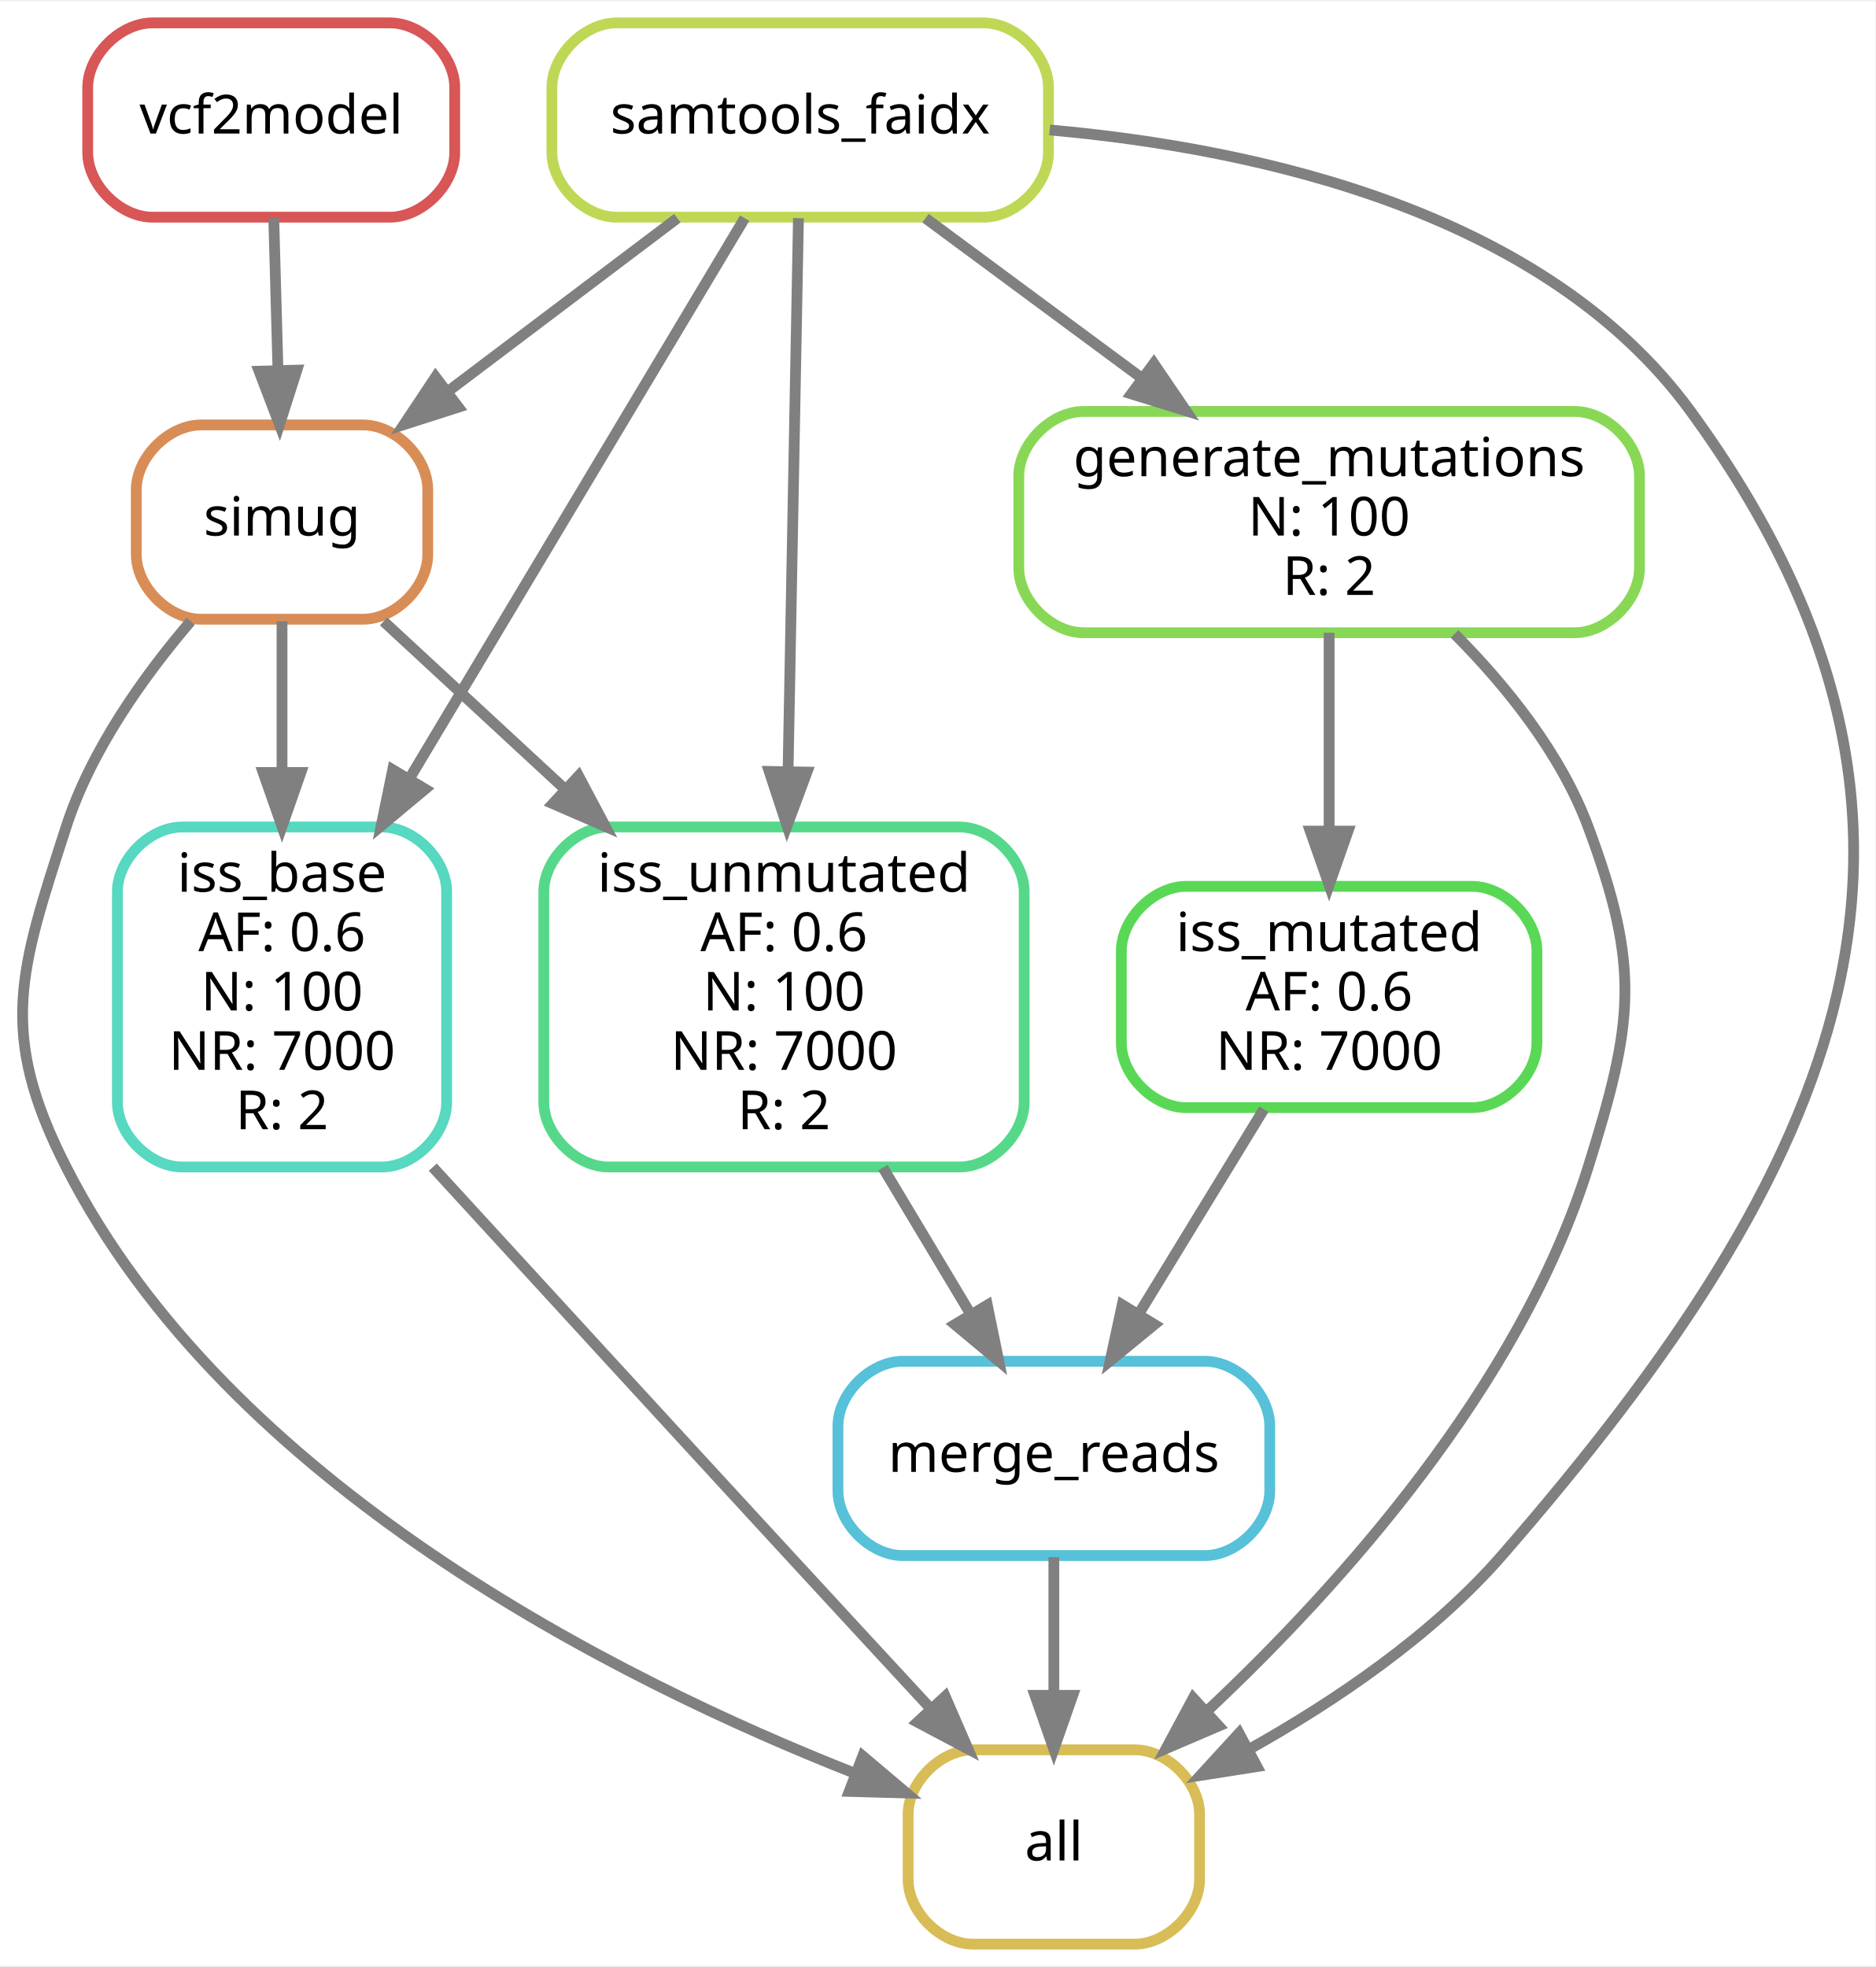
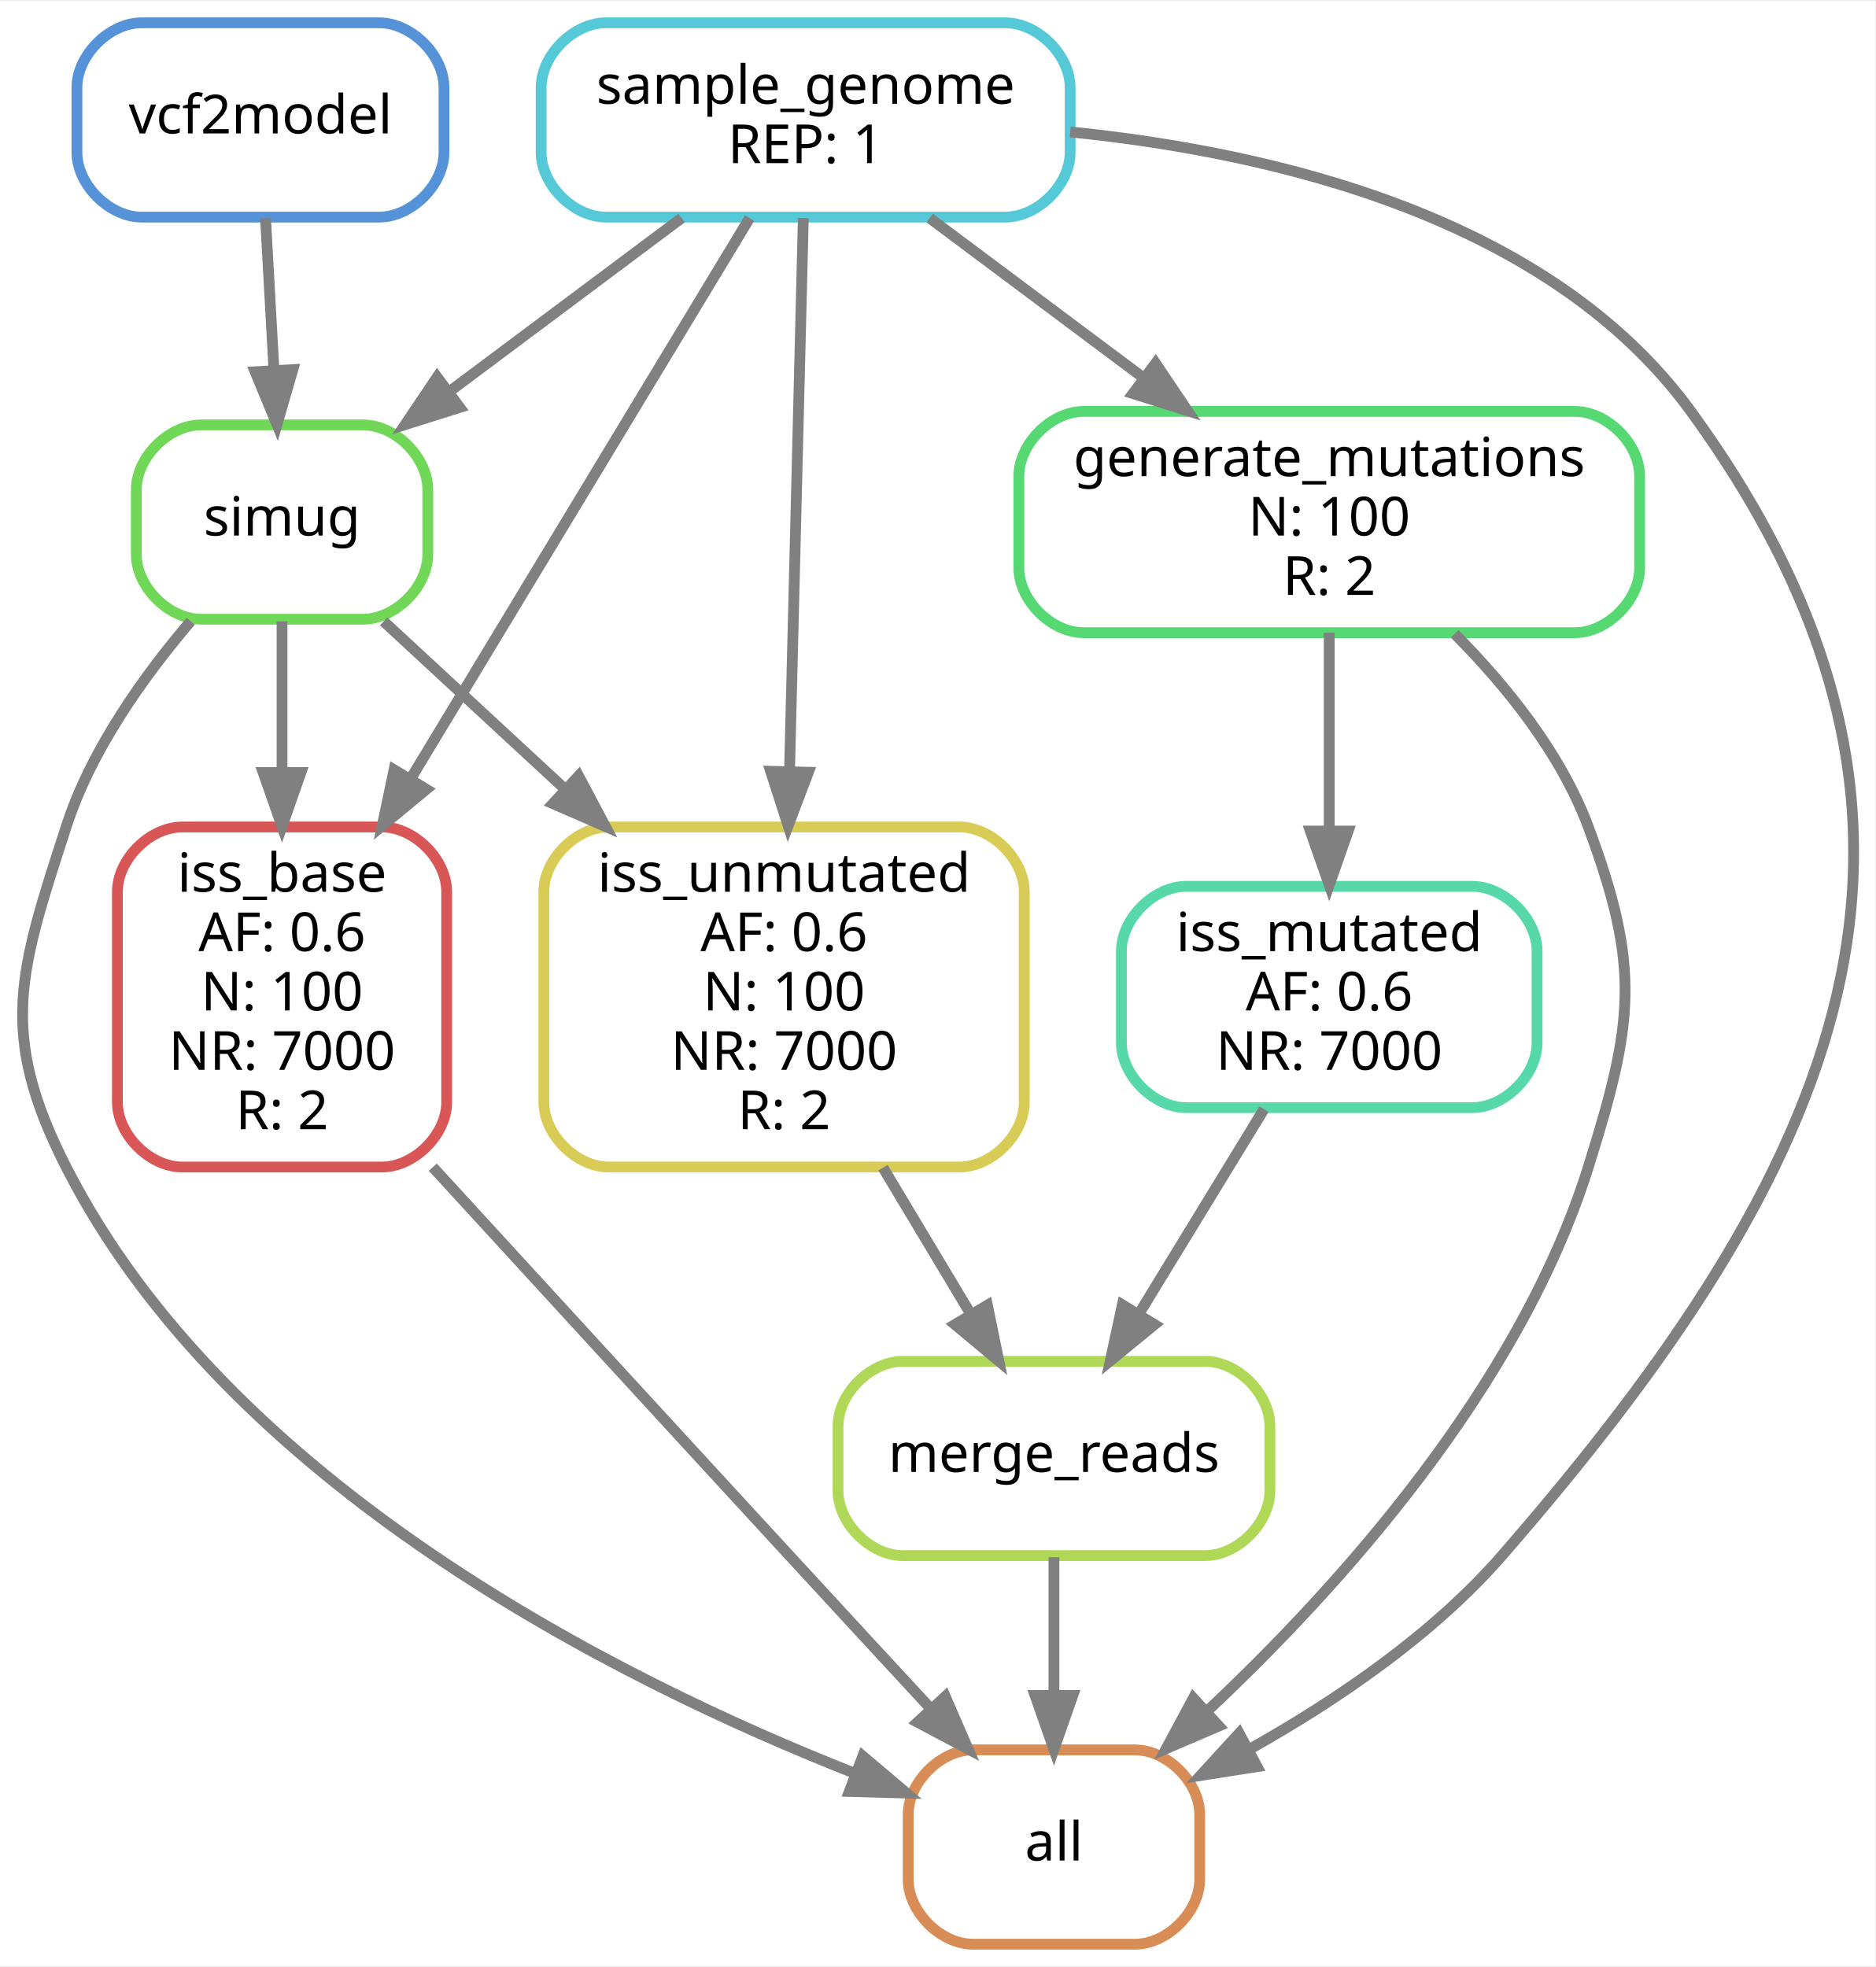
- <svg xmlns="http://www.w3.org/2000/svg" width="347pt" height="364pt" viewBox="0.00 0.00 347.46 364.00">
+ <svg xmlns="http://www.w3.org/2000/svg" width="347pt" height="364pt" viewBox="0.00 0.00 347.43 364.00">
  <g id="graph0" class="graph" transform="scale(1 1) rotate(0) translate(4 360)">
-     <polygon fill="white" stroke="transparent" points="-4,4 -4,-360 343.46,-360 343.46,4 -4,4" />
+     <polygon fill="white" stroke="transparent" points="-4,4 -4,-360 343.43,-360 343.43,4 -4,4" />
    <g id="node1" class="node">
-       <path fill="none" stroke="#d8bc56" stroke-width="2" d="M206.25,-36C206.25,-36 176.25,-36 176.25,-36 170.25,-36 164.25,-30 164.25,-24 164.25,-24 164.25,-12 164.25,-12 164.25,-6 170.25,0 176.25,0 176.25,0 206.25,0 206.25,0 212.25,0 218.25,-6 218.25,-12 218.25,-12 218.25,-24 218.25,-24 218.25,-30 212.25,-36 206.25,-36" />
+       <path fill="none" stroke="#d88d56" stroke-width="2" d="M206.25,-36C206.25,-36 176.25,-36 176.25,-36 170.25,-36 164.25,-30 164.25,-24 164.25,-24 164.25,-12 164.25,-12 164.25,-6 170.25,0 176.25,0 176.25,0 206.25,0 206.25,0 212.25,0 218.25,-6 218.25,-12 218.25,-12 218.25,-24 218.25,-24 218.25,-30 212.25,-36 206.25,-36" />
      <text text-anchor="middle" x="191.25" y="-15.5" font-family="sans" font-size="10.00">all</text>
    </g>
    <g id="node2" class="node">
-       <path fill="none" stroke="#bed856" stroke-width="2" d="M178.25,-356C178.25,-356 110.25,-356 110.25,-356 104.25,-356 98.25,-350 98.25,-344 98.25,-344 98.25,-332 98.25,-332 98.25,-326 104.25,-320 110.25,-320 110.25,-320 178.25,-320 178.25,-320 184.25,-320 190.25,-326 190.25,-332 190.25,-332 190.25,-344 190.25,-344 190.25,-350 184.25,-356 178.25,-356" />
-       <text text-anchor="middle" x="144.25" y="-335.5" font-family="sans" font-size="10.00">samtools_faidx</text>
+       <path fill="none" stroke="#56c9d8" stroke-width="2" d="M182.25,-356C182.25,-356 108.25,-356 108.25,-356 102.25,-356 96.25,-350 96.25,-344 96.25,-344 96.25,-332 96.25,-332 96.25,-326 102.25,-320 108.25,-320 108.25,-320 182.25,-320 182.25,-320 188.25,-320 194.25,-326 194.25,-332 194.25,-332 194.25,-344 194.25,-344 194.25,-350 188.25,-356 182.25,-356" />
+       <text text-anchor="middle" x="145.25" y="-341" font-family="sans" font-size="10.00">sample_genome</text>
+       <text text-anchor="middle" x="145.25" y="-330" font-family="sans" font-size="10.00">REP: 1</text>
    </g>
    <g id="edge1" class="edge">
-       <path fill="none" stroke="grey" stroke-width="2" d="M190.48,-336.16C229.19,-332.71 282.3,-320.95 309.25,-284 365.51,-206.84 336.94,-144.04 274.25,-72 261.39,-57.23 243.43,-45.07 227.5,-36.14" />
+       <path fill="none" stroke="grey" stroke-width="2" d="M194.27,-335.78C232.45,-331.93 283.19,-319.81 309.25,-284 365.44,-206.79 336.94,-144.04 274.25,-72 261.39,-57.23 243.43,-45.07 227.5,-36.14" />
      <polygon fill="grey" stroke="grey" stroke-width="2" points="228.88,-32.9 218.41,-31.26 225.56,-39.07 228.88,-32.9" />
    </g>
    <g id="node3" class="node">
-       <path fill="none" stroke="#d88d56" stroke-width="2" d="M63.25,-281.5C63.25,-281.5 33.25,-281.5 33.25,-281.5 27.25,-281.5 21.25,-275.5 21.25,-269.5 21.25,-269.5 21.25,-257.5 21.25,-257.5 21.25,-251.5 27.25,-245.5 33.25,-245.5 33.25,-245.5 63.25,-245.5 63.25,-245.5 69.25,-245.5 75.25,-251.5 75.25,-257.5 75.25,-257.5 75.25,-269.5 75.25,-269.5 75.25,-275.5 69.25,-281.5 63.25,-281.5" />
+       <path fill="none" stroke="#70d856" stroke-width="2" d="M63.25,-281.5C63.25,-281.5 33.25,-281.5 33.25,-281.5 27.25,-281.5 21.25,-275.5 21.25,-269.5 21.25,-269.5 21.25,-257.5 21.25,-257.5 21.25,-251.5 27.25,-245.5 33.25,-245.5 33.25,-245.5 63.25,-245.5 63.25,-245.5 69.25,-245.5 75.25,-251.5 75.25,-257.5 75.25,-257.5 75.25,-269.5 75.25,-269.5 75.25,-275.5 69.25,-281.5 63.25,-281.5" />
      <text text-anchor="middle" x="48.25" y="-261" font-family="sans" font-size="10.00">simug</text>
    </g>
    <g id="edge6" class="edge">
-       <path fill="none" stroke="grey" stroke-width="2" d="M121.5,-319.82C108.82,-310.25 92.87,-298.2 79.09,-287.79" />
-       <polygon fill="grey" stroke="grey" stroke-width="2" points="80.92,-284.79 70.83,-281.56 76.7,-290.38 80.92,-284.79" />
+       <path fill="none" stroke="grey" stroke-width="2" d="M122.26,-319.82C109.45,-310.25 93.33,-298.2 79.41,-287.79" />
+       <polygon fill="grey" stroke="grey" stroke-width="2" points="81.17,-284.74 71.07,-281.56 76.98,-290.35 81.17,-284.74" />
    </g>
    <g id="node4" class="node">
-       <path fill="none" stroke="#88d856" stroke-width="2" d="M287.75,-284C287.75,-284 196.75,-284 196.75,-284 190.75,-284 184.75,-278 184.75,-272 184.75,-272 184.75,-255 184.75,-255 184.75,-249 190.75,-243 196.75,-243 196.75,-243 287.75,-243 287.75,-243 293.75,-243 299.75,-249 299.75,-255 299.75,-255 299.75,-272 299.75,-272 299.75,-278 293.75,-284 287.75,-284" />
+       <path fill="none" stroke="#56d873" stroke-width="2" d="M287.75,-284C287.75,-284 196.75,-284 196.75,-284 190.75,-284 184.75,-278 184.75,-272 184.75,-272 184.75,-255 184.75,-255 184.75,-249 190.75,-243 196.75,-243 196.75,-243 287.75,-243 287.75,-243 293.75,-243 299.75,-249 299.75,-255 299.75,-255 299.75,-272 299.75,-272 299.75,-278 293.75,-284 287.75,-284" />
      <text text-anchor="middle" x="242.25" y="-272" font-family="sans" font-size="10.00">generate_mutations</text>
      <text text-anchor="middle" x="242.25" y="-261" font-family="sans" font-size="10.00">N: 100</text>
      <text text-anchor="middle" x="242.25" y="-250" font-family="sans" font-size="10.00">R: 2</text>
    </g>
    <g id="edge8" class="edge">
-       <path fill="none" stroke="grey" stroke-width="2" d="M167.47,-319.82C179.47,-310.94 194.35,-299.93 207.67,-290.08" />
-       <polygon fill="grey" stroke="grey" stroke-width="2" points="209.77,-292.88 215.73,-284.12 205.61,-287.25 209.77,-292.88" />
+       <path fill="none" stroke="grey" stroke-width="2" d="M168.23,-319.82C180,-311.03 194.56,-300.14 207.65,-290.36" />
+       <polygon fill="grey" stroke="grey" stroke-width="2" points="210.08,-292.91 216,-284.12 205.89,-287.3 210.08,-292.91" />
    </g>
    <g id="node6" class="node">
-       <path fill="none" stroke="#56d8c1" stroke-width="2" d="M66.75,-207C66.75,-207 29.75,-207 29.75,-207 23.75,-207 17.75,-201 17.75,-195 17.75,-195 17.75,-156 17.75,-156 17.75,-150 23.75,-144 29.75,-144 29.75,-144 66.75,-144 66.75,-144 72.75,-144 78.75,-150 78.75,-156 78.75,-156 78.75,-195 78.75,-195 78.75,-201 72.75,-207 66.75,-207" />
+       <path fill="none" stroke="#d85656" stroke-width="2" d="M66.75,-207C66.75,-207 29.75,-207 29.75,-207 23.75,-207 17.75,-201 17.75,-195 17.75,-195 17.75,-156 17.75,-156 17.75,-150 23.75,-144 29.75,-144 29.75,-144 66.75,-144 66.75,-144 72.75,-144 78.75,-150 78.75,-156 78.75,-156 78.75,-195 78.75,-195 78.75,-201 72.75,-207 66.75,-207" />
      <text text-anchor="middle" x="48.25" y="-195" font-family="sans" font-size="10.00">iss_base</text>
      <text text-anchor="middle" x="48.25" y="-184" font-family="sans" font-size="10.00">AF: 0.6</text>
      <text text-anchor="middle" x="48.25" y="-173" font-family="sans" font-size="10.00">N: 100</text>
      <text text-anchor="middle" x="48.25" y="-162" font-family="sans" font-size="10.00">NR: 7000</text>
      <text text-anchor="middle" x="48.25" y="-151" font-family="sans" font-size="10.00">R: 2</text>
    </g>
    <g id="edge11" class="edge">
-       <path fill="none" stroke="grey" stroke-width="2" d="M133.97,-319.82C119.23,-295.18 91.67,-249.09 71.77,-215.82" />
-       <polygon fill="grey" stroke="grey" stroke-width="2" points="74.77,-214.02 66.63,-207.23 68.76,-217.61 74.77,-214.02" />
+       <path fill="none" stroke="grey" stroke-width="2" d="M134.87,-319.82C119.97,-295.18 92.12,-249.09 72.01,-215.82" />
+       <polygon fill="grey" stroke="grey" stroke-width="2" points="74.99,-213.98 66.82,-207.23 69,-217.6 74.99,-213.98" />
    </g>
    <g id="node8" class="node">
-       <path fill="none" stroke="#56d88a" stroke-width="2" d="M173.75,-207C173.75,-207 108.75,-207 108.75,-207 102.75,-207 96.75,-201 96.75,-195 96.75,-195 96.75,-156 96.75,-156 96.75,-150 102.75,-144 108.75,-144 108.75,-144 173.75,-144 173.75,-144 179.75,-144 185.75,-150 185.75,-156 185.75,-156 185.75,-195 185.75,-195 185.75,-201 179.75,-207 173.75,-207" />
+       <path fill="none" stroke="#d8cb56" stroke-width="2" d="M173.75,-207C173.75,-207 108.75,-207 108.75,-207 102.75,-207 96.75,-201 96.75,-195 96.75,-195 96.75,-156 96.75,-156 96.75,-150 102.75,-144 108.75,-144 108.75,-144 173.75,-144 173.75,-144 179.75,-144 185.75,-150 185.75,-156 185.75,-156 185.75,-195 185.75,-195 185.75,-201 179.75,-207 173.75,-207" />
      <text text-anchor="middle" x="141.25" y="-195" font-family="sans" font-size="10.00">iss_unmutated</text>
      <text text-anchor="middle" x="141.25" y="-184" font-family="sans" font-size="10.00">AF: 0.6</text>
      <text text-anchor="middle" x="141.25" y="-173" font-family="sans" font-size="10.00">N: 100</text>
      <text text-anchor="middle" x="141.25" y="-162" font-family="sans" font-size="10.00">NR: 7000</text>
      <text text-anchor="middle" x="141.25" y="-151" font-family="sans" font-size="10.00">R: 2</text>
    </g>
    <g id="edge13" class="edge">
-       <path fill="none" stroke="grey" stroke-width="2" d="M143.93,-319.82C143.47,-295.6 142.63,-250.65 142.01,-217.53" />
-       <polygon fill="grey" stroke="grey" stroke-width="2" points="145.51,-217.17 141.82,-207.23 138.51,-217.3 145.51,-217.17" />
+       <path fill="none" stroke="grey" stroke-width="2" d="M144.82,-319.82C144.21,-295.6 143.09,-250.65 142.27,-217.53" />
+       <polygon fill="grey" stroke="grey" stroke-width="2" points="145.76,-217.14 142.01,-207.23 138.76,-217.32 145.76,-217.14" />
    </g>
    <g id="edge2" class="edge">
      <path fill="none" stroke="grey" stroke-width="2" d="M31.33,-245.12C22.61,-234.91 12.84,-221.24 8.25,-207 -0.35,-180.35 -4.46,-168.95 8.25,-144 38.19,-85.19 110.17,-49.07 154.4,-31.64" />
      <polygon fill="grey" stroke="grey" stroke-width="2" points="155.84,-34.84 163.93,-28 153.34,-28.3 155.84,-34.84" />
    </g>
    <g id="edge12" class="edge">
      <path fill="none" stroke="grey" stroke-width="2" d="M48.25,-245.1C48.25,-237.01 48.25,-227.02 48.25,-217.2" />
      <polygon fill="grey" stroke="grey" stroke-width="2" points="51.75,-217.1 48.25,-207.1 44.75,-217.1 51.75,-217.1" />
    </g>
    <g id="edge14" class="edge">
      <path fill="none" stroke="grey" stroke-width="2" d="M67.07,-245.1C76.73,-236.16 88.91,-224.9 100.58,-214.1" />
      <polygon fill="grey" stroke="grey" stroke-width="2" points="103.19,-216.46 108.15,-207.1 98.43,-211.32 103.19,-216.46" />
    </g>
    <g id="edge3" class="edge">
      <path fill="none" stroke="grey" stroke-width="2" d="M265.49,-242.78C275.11,-233.1 285.18,-220.61 290.25,-207 300.02,-180.76 298.61,-170.72 290.25,-144 277.48,-103.24 244.14,-66.2 219.66,-43.21" />
      <polygon fill="grey" stroke="grey" stroke-width="2" points="221.8,-40.42 212.06,-36.25 217.07,-45.58 221.8,-40.42" />
    </g>
    <g id="node9" class="node">
-       <path fill="none" stroke="#59d856" stroke-width="2" d="M268.75,-196C268.75,-196 215.75,-196 215.75,-196 209.75,-196 203.75,-190 203.75,-184 203.75,-184 203.75,-167 203.75,-167 203.75,-161 209.75,-155 215.75,-155 215.75,-155 268.75,-155 268.75,-155 274.75,-155 280.75,-161 280.75,-167 280.75,-167 280.75,-184 280.75,-184 280.75,-190 274.75,-196 268.75,-196" />
+       <path fill="none" stroke="#56d8a9" stroke-width="2" d="M268.75,-196C268.75,-196 215.75,-196 215.75,-196 209.75,-196 203.75,-190 203.75,-184 203.75,-184 203.75,-167 203.75,-167 203.75,-161 209.75,-155 215.75,-155 215.75,-155 268.75,-155 268.75,-155 274.75,-155 280.75,-161 280.75,-167 280.75,-167 280.75,-184 280.75,-184 280.75,-190 274.75,-196 268.75,-196" />
      <text text-anchor="middle" x="242.25" y="-184" font-family="sans" font-size="10.00">iss_mutated</text>
      <text text-anchor="middle" x="242.25" y="-173" font-family="sans" font-size="10.00">AF: 0.6</text>
      <text text-anchor="middle" x="242.25" y="-162" font-family="sans" font-size="10.00">NR: 7000</text>
    </g>
    <g id="edge15" class="edge">
      <path fill="none" stroke="grey" stroke-width="2" d="M242.25,-242.99C242.25,-232.18 242.25,-218.51 242.25,-206.38" />
      <polygon fill="grey" stroke="grey" stroke-width="2" points="245.75,-206.24 242.25,-196.24 238.75,-206.24 245.75,-206.24" />
    </g>
    <g id="node5" class="node">
-       <path fill="none" stroke="#56c1d8" stroke-width="2" d="M219.25,-108C219.25,-108 163.25,-108 163.25,-108 157.25,-108 151.25,-102 151.25,-96 151.25,-96 151.25,-84 151.25,-84 151.25,-78 157.25,-72 163.25,-72 163.25,-72 219.25,-72 219.25,-72 225.25,-72 231.25,-78 231.25,-84 231.25,-84 231.25,-96 231.25,-96 231.25,-102 225.25,-108 219.25,-108" />
+       <path fill="none" stroke="#afd856" stroke-width="2" d="M219.25,-108C219.25,-108 163.25,-108 163.25,-108 157.25,-108 151.25,-102 151.25,-96 151.25,-96 151.25,-84 151.25,-84 151.25,-78 157.25,-72 163.25,-72 163.25,-72 219.25,-72 219.25,-72 225.25,-72 231.25,-78 231.25,-84 231.25,-84 231.25,-96 231.25,-96 231.25,-102 225.25,-108 219.25,-108" />
      <text text-anchor="middle" x="191.25" y="-87.5" font-family="sans" font-size="10.00">merge_reads</text>
    </g>
    <g id="edge4" class="edge">
      <path fill="none" stroke="grey" stroke-width="2" d="M191.25,-71.7C191.25,-63.98 191.25,-54.71 191.25,-46.11" />
      <polygon fill="grey" stroke="grey" stroke-width="2" points="194.75,-46.1 191.25,-36.1 187.75,-46.1 194.75,-46.1" />
    </g>
    <g id="edge5" class="edge">
      <path fill="none" stroke="grey" stroke-width="2" d="M76.18,-143.97C94.86,-123.58 120,-96.16 142.25,-72 150.78,-62.73 160.17,-52.57 168.43,-43.64" />
      <polygon fill="grey" stroke="grey" stroke-width="2" points="171.12,-45.89 175.34,-36.17 165.98,-41.13 171.12,-45.89" />
    </g>
    <g id="node7" class="node">
-       <path fill="none" stroke="#d85656" stroke-width="2" d="M68.25,-356C68.25,-356 24.25,-356 24.25,-356 18.25,-356 12.25,-350 12.25,-344 12.25,-344 12.25,-332 12.25,-332 12.25,-326 18.25,-320 24.25,-320 24.25,-320 68.25,-320 68.25,-320 74.25,-320 80.25,-326 80.25,-332 80.25,-332 80.25,-344 80.25,-344 80.25,-350 74.25,-356 68.25,-356" />
-       <text text-anchor="middle" x="46.25" y="-335.5" font-family="sans" font-size="10.00">vcf2model</text>
+       <path fill="none" stroke="#5692d8" stroke-width="2" d="M66.25,-356C66.25,-356 22.25,-356 22.25,-356 16.25,-356 10.25,-350 10.25,-344 10.25,-344 10.25,-332 10.25,-332 10.25,-326 16.25,-320 22.25,-320 22.25,-320 66.25,-320 66.25,-320 72.25,-320 78.25,-326 78.25,-332 78.25,-332 78.25,-344 78.25,-344 78.25,-350 72.25,-356 66.25,-356" />
+       <text text-anchor="middle" x="44.25" y="-335.5" font-family="sans" font-size="10.00">vcf2model</text>
    </g>
    <g id="edge7" class="edge">
-       <path fill="none" stroke="grey" stroke-width="2" d="M46.72,-319.82C46.95,-311.42 47.24,-301.12 47.5,-291.69" />
-       <polygon fill="grey" stroke="grey" stroke-width="2" points="51,-291.65 47.78,-281.56 44,-291.46 51,-291.65" />
+       <path fill="none" stroke="grey" stroke-width="2" d="M45.19,-319.82C45.66,-311.42 46.23,-301.12 46.75,-291.69" />
+       <polygon fill="grey" stroke="grey" stroke-width="2" points="50.25,-291.74 47.31,-281.56 43.26,-291.35 50.25,-291.74" />
    </g>
    <g id="edge9" class="edge">
      <path fill="none" stroke="grey" stroke-width="2" d="M159.58,-143.88C164.9,-134.99 170.66,-125.38 175.79,-116.82" />
      <polygon fill="grey" stroke="grey" stroke-width="2" points="178.92,-118.4 181.05,-108.03 172.91,-114.81 178.92,-118.4" />
    </g>
    <g id="edge10" class="edge">
      <path fill="none" stroke="grey" stroke-width="2" d="M230.16,-154.71C223.26,-143.41 214.53,-129.11 207.08,-116.93" />
      <polygon fill="grey" stroke="grey" stroke-width="2" points="209.89,-114.81 201.69,-108.1 203.92,-118.46 209.89,-114.81" />
    </g>
  </g>
</svg>
